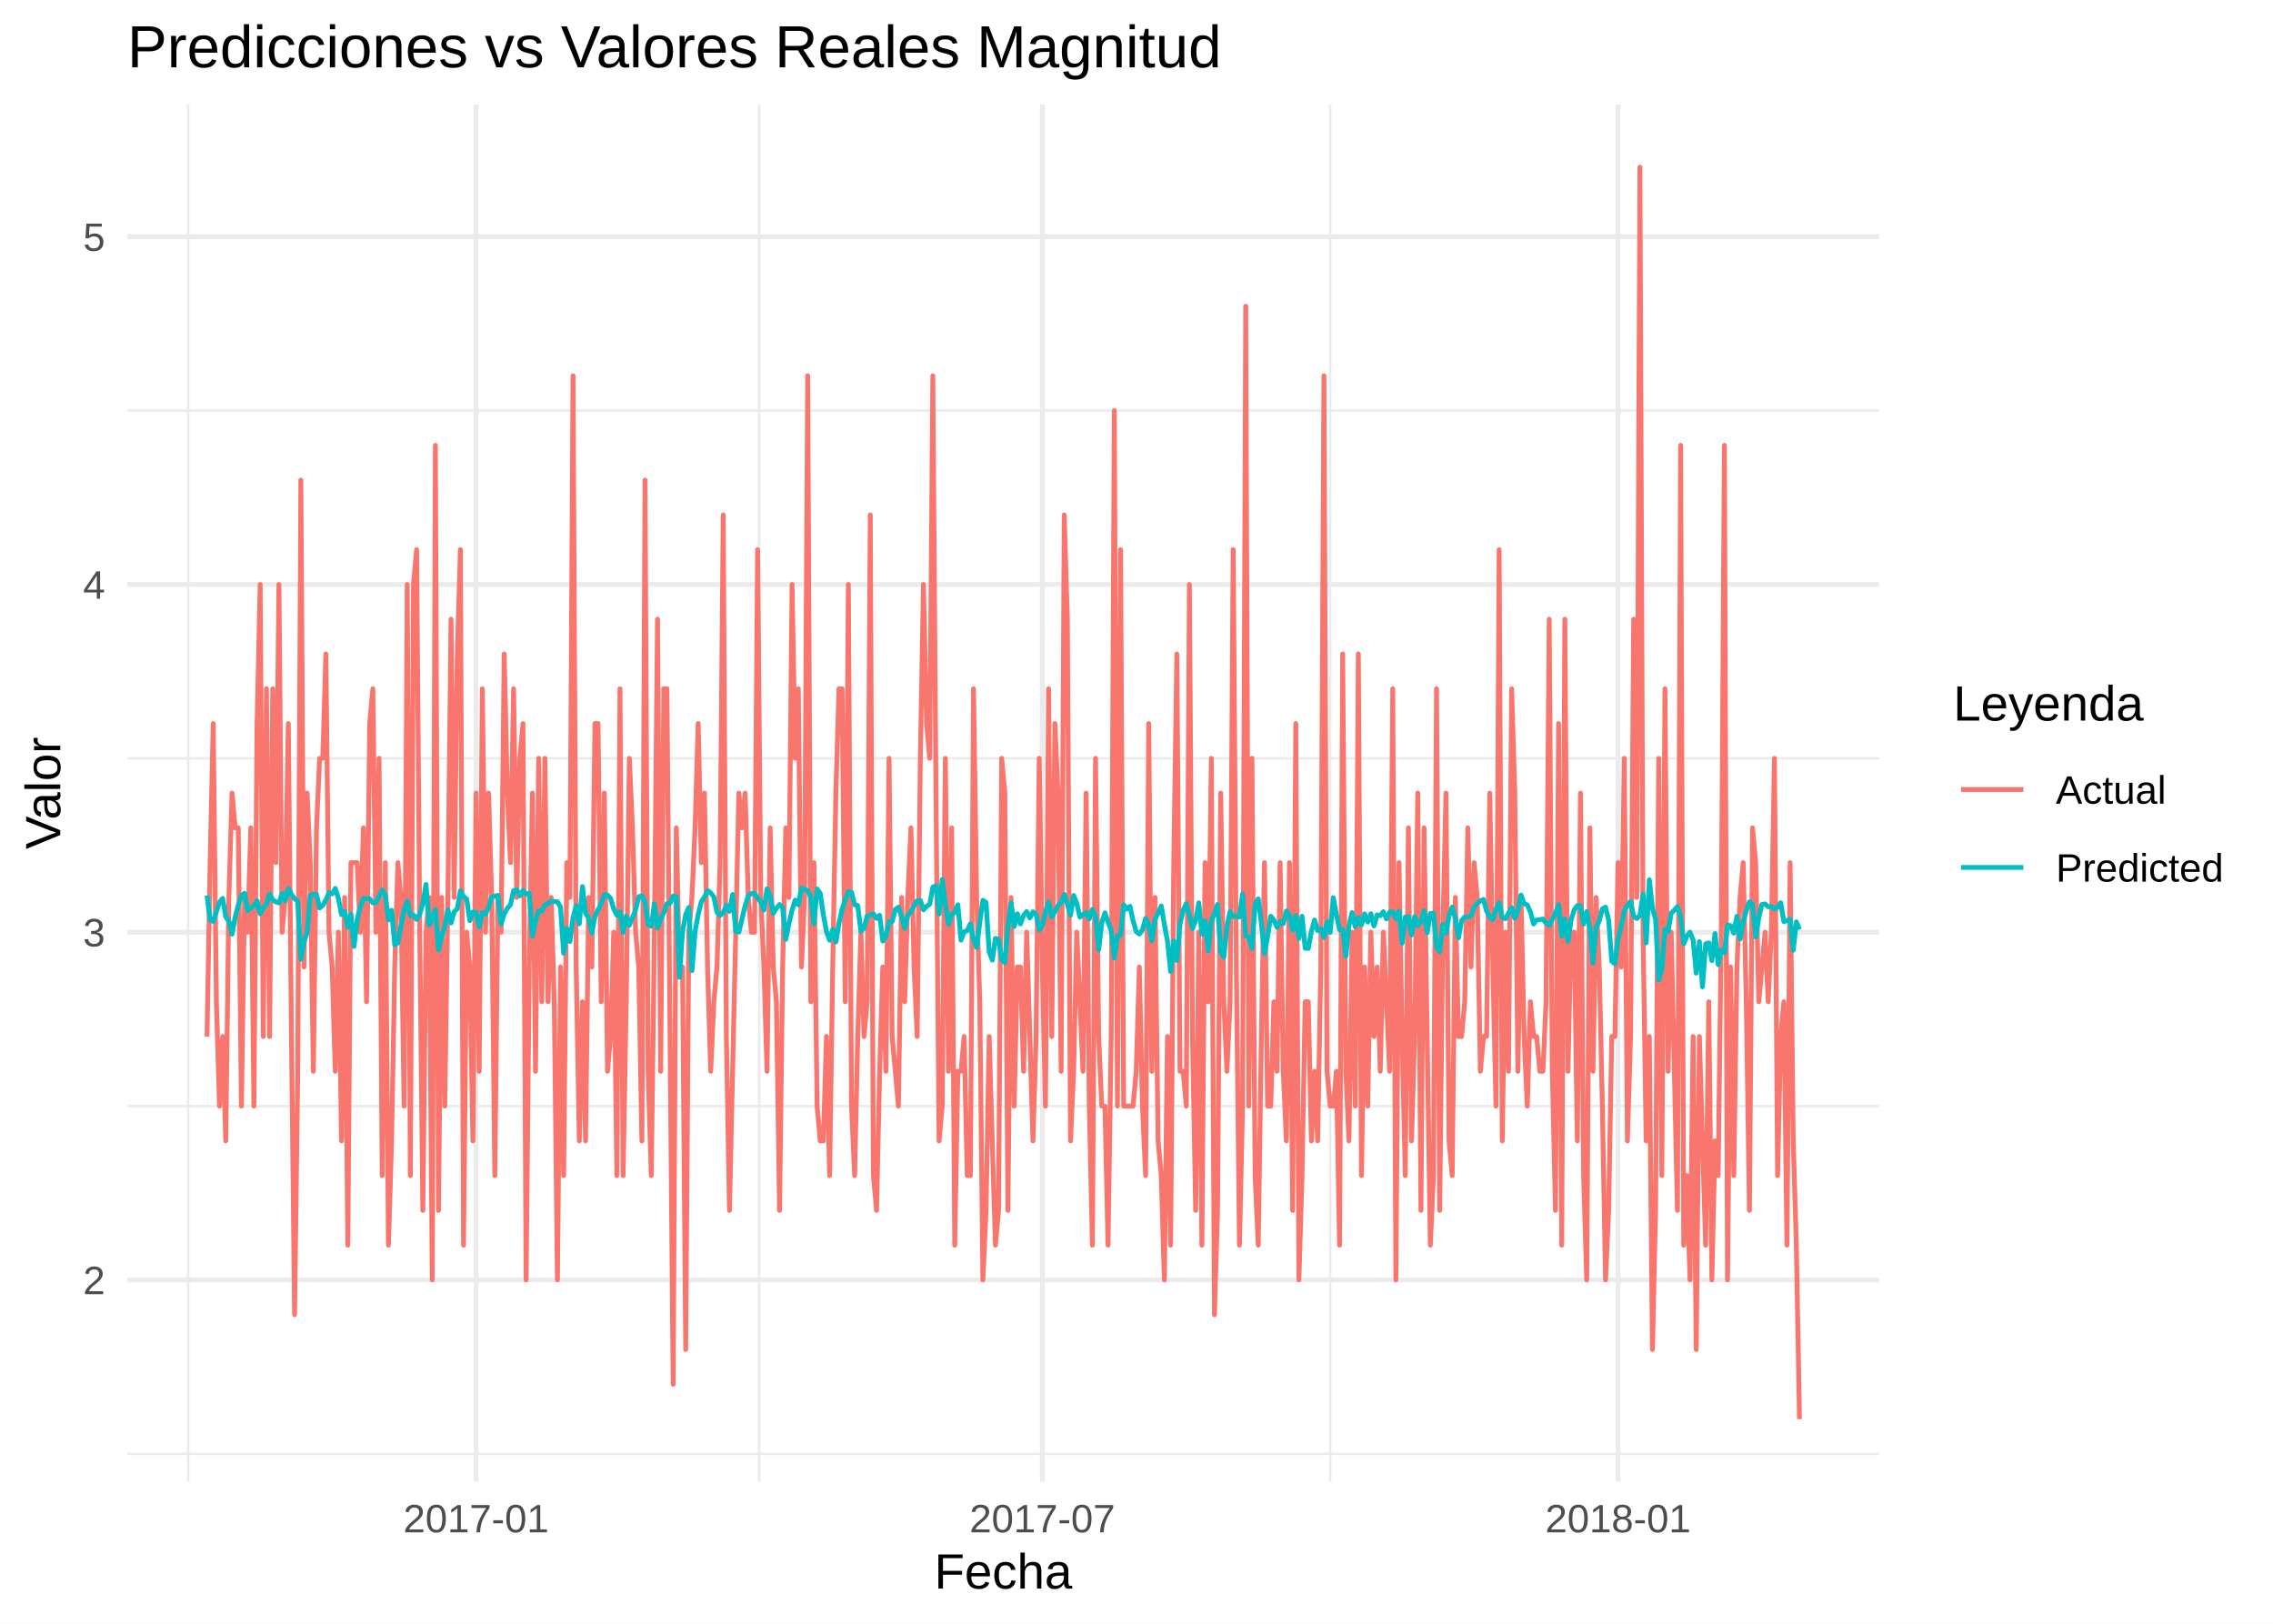
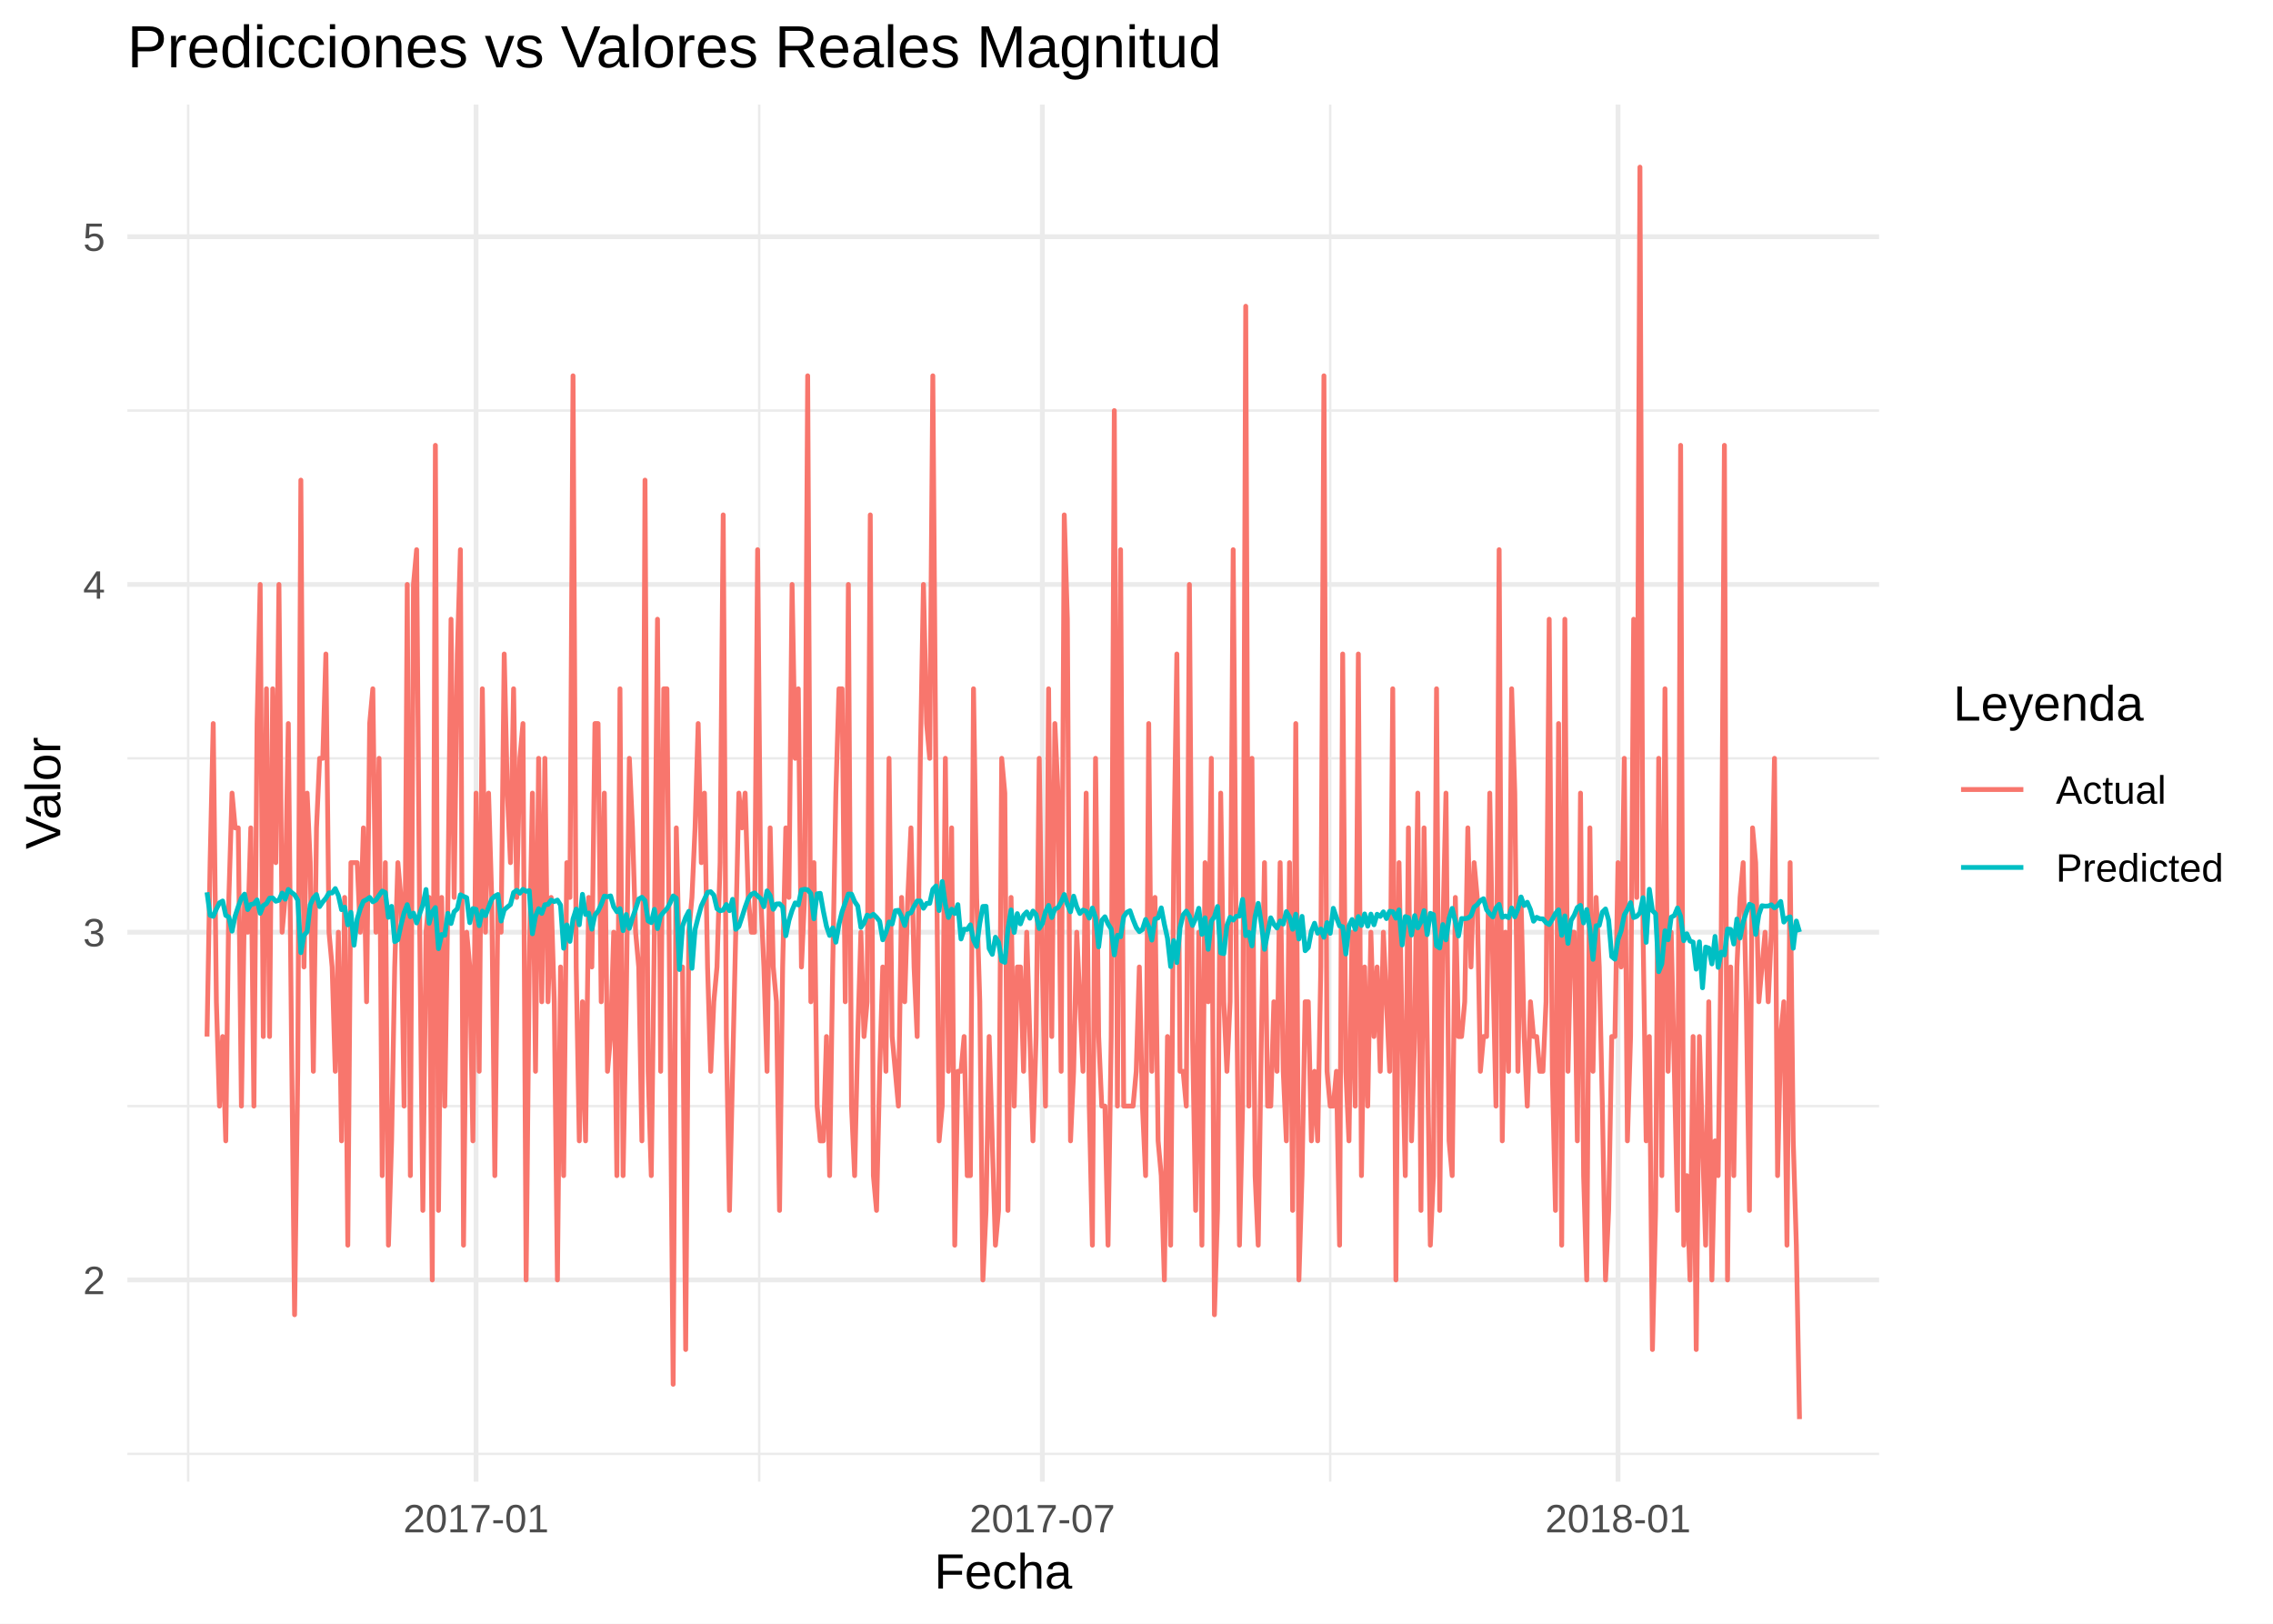
<svg xmlns="http://www.w3.org/2000/svg" class="svglite" width="504.00pt" height="360.00pt" viewBox="0 0 504.00 360.00">
  <defs>
    <style type="text/css">
    .svglite line, .svglite polyline, .svglite polygon, .svglite path, .svglite rect, .svglite circle {
      fill: none;
      stroke: #000000;
      stroke-linecap: round;
      stroke-linejoin: round;
      stroke-miterlimit: 10.00;
    }
    .svglite text {
      white-space: pre;
    }
  </style>
  </defs>
  <rect width="100%" height="100%" style="stroke: none; fill: #FFFFFF;" />
  <defs>
    <clipPath id="cpMC4wMHw1MDQuMDB8MC4wMHwzNjAuMDA=">
      <rect x="0.00" y="0.00" width="504.00" height="360.00" />
    </clipPath>
  </defs>
  <g clip-path="url(#cpMC4wMHw1MDQuMDB8MC4wMHwzNjAuMDA=)">
</g>
  <defs>
    <clipPath id="cpMjguMjR8NDE2LjY2fDIzLjE4fDMyOC41MA==">
      <rect x="28.24" y="23.18" width="388.42" height="305.33" />
    </clipPath>
  </defs>
  <g clip-path="url(#cpMjguMjR8NDE2LjY2fDIzLjE4fDMyOC41MA==)">
    <polyline points="28.24,322.34 416.66,322.34 " style="stroke-width: 0.53; stroke: #EBEBEB; stroke-linecap: butt;" />
    <polyline points="28.24,245.23 416.66,245.23 " style="stroke-width: 0.53; stroke: #EBEBEB; stroke-linecap: butt;" />
    <polyline points="28.24,168.13 416.66,168.13 " style="stroke-width: 0.53; stroke: #EBEBEB; stroke-linecap: butt;" />
    <polyline points="28.24,91.03 416.66,91.03 " style="stroke-width: 0.53; stroke: #EBEBEB; stroke-linecap: butt;" />
    <polyline points="41.73,328.50 41.73,23.18 " style="stroke-width: 0.53; stroke: #EBEBEB; stroke-linecap: butt;" />
    <polyline points="168.34,328.50 168.34,23.18 " style="stroke-width: 0.53; stroke: #EBEBEB; stroke-linecap: butt;" />
    <polyline points="294.95,328.50 294.95,23.18 " style="stroke-width: 0.53; stroke: #EBEBEB; stroke-linecap: butt;" />
    <polyline points="28.24,283.78 416.66,283.78 " style="stroke-width: 1.07; stroke: #EBEBEB; stroke-linecap: butt;" />
    <polyline points="28.24,206.68 416.66,206.68 " style="stroke-width: 1.07; stroke: #EBEBEB; stroke-linecap: butt;" />
    <polyline points="28.24,129.58 416.66,129.58 " style="stroke-width: 1.07; stroke: #EBEBEB; stroke-linecap: butt;" />
    <polyline points="28.24,52.48 416.66,52.48 " style="stroke-width: 1.07; stroke: #EBEBEB; stroke-linecap: butt;" />
    <polyline points="105.56,328.50 105.56,23.18 " style="stroke-width: 1.07; stroke: #EBEBEB; stroke-linecap: butt;" />
    <polyline points="231.12,328.50 231.12,23.18 " style="stroke-width: 1.07; stroke: #EBEBEB; stroke-linecap: butt;" />
    <polyline points="358.77,328.50 358.77,23.18 " style="stroke-width: 1.07; stroke: #EBEBEB; stroke-linecap: butt;" />
    <polyline points="45.90,229.81 46.59,191.26 47.28,160.42 47.98,222.10 48.67,245.23 49.37,229.81 50.06,252.94 50.75,198.97 51.45,175.84 52.14,183.55 52.83,183.55 53.53,245.23 54.22,198.97 54.92,206.68 55.61,183.55 56.30,245.23 57.00,160.42 57.69,129.58 58.38,229.81 59.08,152.71 59.77,229.81 60.47,152.71 61.16,191.26 61.85,129.58 62.55,206.68 63.24,198.97 63.93,160.42 64.63,229.81 65.32,291.49 66.02,237.52 66.71,106.45 67.40,214.39 68.10,175.84 68.79,191.26 69.48,237.52 70.18,183.55 70.87,168.13 71.57,168.13 72.26,145.00 72.95,206.68 73.65,214.39 74.34,237.52 75.03,206.68 75.73,252.94 76.42,198.97 77.12,276.07 77.81,191.26 78.50,191.26 79.20,191.26 79.89,206.68 80.58,183.55 81.28,222.10 81.97,160.42 82.67,152.71 83.36,206.68 84.05,168.13 84.75,260.65 85.44,191.26 86.13,276.07 86.83,252.94 87.52,214.39 88.22,191.26 88.91,198.97 89.60,245.23 90.30,129.58 90.99,260.65 91.68,129.58 92.38,121.87 93.07,206.68 93.76,268.36 94.46,206.68 95.15,198.97 95.85,283.78 96.54,98.74 97.23,268.36 97.93,198.97 98.62,245.23 99.31,198.97 100.01,137.29 100.70,198.97 101.40,145.00 102.09,121.87 102.78,276.07 103.48,206.68 104.17,214.39 104.86,252.94 105.56,175.84 106.25,237.52 106.95,152.71 107.64,206.68 108.33,175.84 109.03,198.97 109.72,260.65 110.41,198.97 111.11,206.68 111.80,145.00 112.50,175.84 113.19,191.26 113.88,152.71 114.58,198.97 115.27,168.13 115.96,160.42 116.66,283.78 117.35,214.39 118.05,175.84 118.74,237.52 119.43,168.13 120.13,222.10 120.82,168.13 121.51,222.10 122.21,198.97 122.90,222.10 123.60,283.78 124.29,214.39 124.98,260.65 125.68,191.26 126.37,198.97 127.06,83.32 127.76,214.39 128.45,252.94 129.15,222.10 129.84,252.94 130.53,198.97 131.23,214.39 131.92,160.42 132.61,160.42 133.31,222.10 134.00,175.84 134.70,237.52 135.39,229.81 136.08,206.68 136.78,260.65 137.47,152.71 138.16,260.65 138.86,222.10 139.55,168.13 140.24,183.55 140.94,206.68 141.63,214.39 142.33,252.94 143.02,106.45 143.71,237.52 144.41,260.65 145.10,206.68 145.79,137.29 146.49,237.52 147.18,152.71 147.88,152.71 148.57,229.81 149.26,306.91 149.96,183.55 150.65,214.39 151.34,214.39 152.04,299.20 152.73,206.68 153.43,198.97 154.12,183.55 154.81,160.42 155.51,191.26 156.20,175.84 156.89,214.39 157.59,237.52 158.28,222.10 158.98,214.39 159.67,191.26 160.36,114.16 161.06,229.81 161.75,268.36 162.44,237.52 163.14,206.68 163.83,175.84 164.53,183.55 165.22,175.84 165.91,198.97 166.61,206.68 167.30,206.68 167.99,121.87 168.69,198.97 169.38,214.39 170.08,237.52 170.77,183.55 171.46,214.39 172.16,222.10 172.85,268.36 173.54,214.39 174.24,183.55 174.93,198.97 175.63,129.58 176.32,168.13 177.01,152.71 177.71,214.39 178.40,198.97 179.09,83.32 179.79,222.10 180.48,191.26 181.18,245.23 181.87,252.94 182.56,252.94 183.26,229.81 183.95,260.65 184.64,214.39 185.34,175.84 186.03,152.71 186.72,152.71 187.42,222.10 188.11,129.58 188.81,245.23 189.50,260.65 190.19,229.81 190.89,206.68 191.58,229.81 192.27,222.10 192.97,114.16 193.66,260.65 194.36,268.36 195.05,237.52 195.74,214.39 196.44,237.52 197.13,168.13 197.82,229.81 198.52,237.52 199.21,245.23 199.91,198.97 200.60,222.10 201.29,198.97 201.99,183.55 202.68,214.39 203.37,229.81 204.07,168.13 204.76,129.58 205.46,160.42 206.15,168.13 206.84,83.32 207.54,175.84 208.23,252.94 208.92,245.23 209.62,168.13 210.31,237.52 211.01,183.55 211.70,276.07 212.39,237.52 213.09,237.52 213.78,229.81 214.47,260.65 215.17,260.65 215.86,152.71 216.56,198.97 217.25,222.10 217.94,283.78 218.64,268.36 219.33,229.81 220.02,252.94 220.72,276.07 221.41,268.36 222.11,168.13 222.80,175.84 223.49,268.36 224.19,198.97 224.88,245.23 225.57,214.39 226.27,214.39 226.96,237.52 227.66,206.68 228.35,229.81 229.04,252.94 229.74,229.81 230.43,168.13 231.12,214.39 231.82,245.23 232.51,152.71 233.21,229.81 233.90,160.42 234.59,175.84 235.29,237.52 235.98,114.16 236.67,137.29 237.37,252.94 238.06,237.52 238.75,206.68 239.45,222.10 240.14,237.52 240.84,175.84 241.53,245.23 242.22,276.07 242.92,168.13 243.61,229.81 244.30,245.23 245.00,245.23 245.69,276.07 246.39,229.81 247.08,91.03 247.77,245.23 248.47,121.87 249.16,245.23 249.85,245.23 250.55,245.23 251.24,245.23 251.94,237.52 252.63,214.39 253.32,245.23 254.02,260.65 254.71,160.42 255.40,237.52 256.10,198.97 256.79,252.94 257.49,260.65 258.18,283.78 258.87,229.81 259.57,276.07 260.26,191.26 260.95,145.00 261.65,237.52 262.34,237.52 263.04,245.23 263.73,129.58 264.42,229.81 265.12,268.36 265.81,206.68 266.50,276.07 267.20,191.26 267.89,222.10 268.59,168.13 269.28,291.49 269.97,268.36 270.67,175.84 271.36,222.10 272.05,237.52 272.75,222.10 273.44,121.87 274.14,214.39 274.83,276.07 275.52,245.23 276.22,67.90 276.91,245.23 277.60,168.13 278.30,260.65 278.99,276.07 279.69,229.81 280.38,191.26 281.07,245.23 281.77,245.23 282.46,222.10 283.15,237.52 283.85,191.26 284.54,237.52 285.23,252.94 285.93,191.26 286.62,268.36 287.32,160.42 288.01,283.78 288.70,260.65 289.40,222.10 290.09,222.10 290.78,252.94 291.48,237.52 292.17,252.94 292.87,214.39 293.56,83.32 294.25,237.52 294.95,245.23 295.64,245.23 296.33,237.52 297.03,276.07 297.72,145.00 298.42,237.52 299.11,252.94 299.80,206.68 300.50,245.23 301.19,145.00 301.88,260.65 302.58,214.39 303.27,245.23 303.97,206.68 304.66,229.81 305.35,214.39 306.05,237.52 306.74,206.68 307.43,222.10 308.13,237.52 308.82,152.71 309.52,283.78 310.21,191.26 310.90,229.81 311.60,260.65 312.29,183.55 312.98,252.94 313.68,229.81 314.37,175.84 315.07,268.36 315.76,183.55 316.45,229.81 317.15,276.07 317.84,260.65 318.53,152.71 319.23,268.36 319.92,206.68 320.62,175.84 321.31,252.94 322.00,260.65 322.70,198.97 323.39,229.81 324.08,229.81 324.78,222.10 325.47,183.55 326.17,214.39 326.86,191.26 327.55,198.97 328.25,237.52 328.94,229.81 329.63,229.81 330.33,175.84 331.02,214.39 331.71,245.23 332.41,121.87 333.10,252.94 333.80,206.68 334.49,237.52 335.18,152.71 335.88,175.84 336.57,237.52 337.26,198.97 337.96,229.81 338.65,245.23 339.35,222.10 340.04,229.81 340.73,229.81 341.43,237.52 342.12,237.52 342.81,222.10 343.51,137.29 344.20,237.52 344.90,268.36 345.59,160.42 346.28,276.07 346.98,137.29 347.67,237.52 348.36,206.68 349.06,206.68 349.75,252.94 350.45,175.84 351.14,260.65 351.83,283.78 352.53,183.55 353.22,237.52 353.91,198.97 354.61,214.39 355.30,245.23 356.00,283.78 356.69,268.36 357.38,229.81 358.08,229.81 358.77,191.26 359.46,214.39 360.16,168.13 360.85,252.94 361.55,229.81 362.24,137.29 362.93,198.97 363.63,37.06 364.32,206.68 365.01,252.94 365.71,229.81 366.40,299.20 367.10,268.36 367.79,168.13 368.48,260.65 369.18,152.71 369.87,237.52 370.56,206.68 371.26,237.52 371.95,268.36 372.65,98.74 373.34,276.07 374.03,260.65 374.73,283.78 375.42,229.81 376.11,299.20 376.81,229.81 377.50,252.94 378.20,276.07 378.89,222.10 379.58,283.78 380.28,252.94 380.97,260.65 381.66,206.68 382.36,98.74 383.05,283.78 383.74,214.39 384.44,260.65 385.13,214.39 385.83,198.97 386.52,191.26 387.21,222.10 387.91,268.36 388.60,183.55 389.29,191.26 389.99,222.10 390.68,214.39 391.38,206.68 392.07,222.10 392.76,206.68 393.46,168.13 394.15,260.65 394.84,229.81 395.54,222.10 396.23,276.07 396.93,191.26 397.62,252.94 398.31,276.07 399.01,314.63 " style="stroke-width: 1.07; stroke: #F8766D; stroke-linecap: butt;" />
-     <polyline points="45.90,198.54 46.59,203.94 47.28,204.29 47.98,202.13 48.67,200.09 49.37,199.19 50.06,203.30 50.75,204.22 51.45,207.11 52.14,203.33 52.83,200.67 53.53,198.54 54.22,198.06 54.92,201.90 55.61,201.34 56.30,200.84 57.00,199.72 57.69,202.59 58.38,201.30 59.08,200.47 59.77,198.26 60.47,199.46 61.16,199.96 61.85,200.18 62.55,198.09 63.24,199.72 63.93,196.97 64.63,198.29 65.32,199.27 66.02,199.81 66.71,212.66 67.40,208.70 68.10,206.76 68.79,198.52 69.48,198.26 70.18,198.32 70.87,201.29 71.57,200.73 72.26,199.50 72.95,197.95 73.65,198.18 74.34,196.97 75.03,199.18 75.73,202.79 76.42,202.07 77.12,205.60 77.81,202.67 78.50,209.82 79.20,203.89 79.89,201.00 80.58,199.19 81.28,199.25 81.97,199.26 82.67,200.17 83.36,200.11 84.05,198.73 84.75,197.32 85.44,198.42 86.13,203.95 86.83,201.83 87.52,209.47 88.22,209.05 88.91,205.26 89.60,201.76 90.30,199.81 90.99,202.98 91.68,202.89 92.38,203.84 93.07,202.62 93.76,200.34 94.46,196.09 95.15,205.11 95.85,203.42 96.54,201.64 97.23,210.61 97.93,207.57 98.62,205.44 99.31,201.70 100.01,204.61 100.70,202.15 101.40,201.49 102.09,197.50 102.78,198.76 103.48,199.32 104.17,204.12 104.86,202.20 105.56,202.27 106.25,205.51 106.95,202.33 107.64,202.64 108.33,201.20 109.03,198.86 109.72,198.69 110.41,198.51 111.11,204.81 111.80,202.65 112.50,201.35 113.19,200.60 113.88,197.46 114.58,197.27 115.27,198.62 115.96,197.43 116.66,198.22 117.35,198.06 118.05,207.55 118.74,204.16 119.43,201.93 120.13,202.00 120.82,200.66 121.51,200.29 122.21,199.78 122.90,199.88 123.60,199.94 124.29,201.13 124.98,211.33 125.68,205.87 126.37,208.74 127.06,203.42 127.76,200.84 128.45,204.81 129.15,196.56 129.84,202.50 130.53,203.50 131.23,206.82 131.92,203.16 132.61,201.71 133.31,200.35 134.00,198.38 134.70,198.43 135.39,199.18 136.08,201.51 136.78,202.90 137.47,202.15 138.16,206.73 138.86,203.10 139.55,205.14 140.24,203.42 140.94,201.69 141.63,198.82 142.33,198.59 143.02,200.02 143.71,204.98 144.41,205.36 145.10,200.35 145.79,205.76 146.49,203.75 147.18,202.34 147.88,200.35 148.57,200.21 149.26,198.67 149.96,198.75 150.65,216.67 151.34,206.46 152.04,202.75 152.73,201.21 153.43,215.21 154.12,206.51 154.81,202.72 155.51,199.91 156.20,198.89 156.89,197.47 157.59,197.95 158.28,198.85 158.98,202.28 159.67,202.94 160.36,202.33 161.06,200.72 161.75,202.06 162.44,198.32 163.14,206.46 163.83,206.64 164.53,203.72 165.22,200.81 165.91,198.65 166.61,198.10 167.30,198.07 167.99,199.14 168.69,199.97 169.38,201.78 170.08,197.05 170.77,198.62 171.46,202.52 172.16,201.35 172.85,200.55 173.54,201.28 174.24,208.27 174.93,204.76 175.63,201.79 176.32,199.57 177.01,200.58 177.71,196.88 178.40,197.19 179.09,197.44 179.79,198.96 180.48,204.79 181.18,197.10 181.87,198.07 182.56,202.78 183.26,206.56 183.95,208.46 184.64,206.06 185.34,208.83 186.03,204.70 186.72,201.59 187.42,199.45 188.11,197.68 188.81,197.84 189.50,200.60 190.19,200.77 190.89,206.45 191.58,205.79 192.27,203.13 192.97,202.86 193.66,202.62 194.36,203.60 195.05,202.94 195.74,208.63 196.44,207.61 197.13,204.35 197.82,204.32 198.52,201.65 199.21,201.14 199.91,203.21 200.60,205.79 201.29,202.94 201.99,202.11 202.68,200.80 203.37,199.72 204.07,199.63 204.76,201.73 205.46,200.94 206.15,200.47 206.84,196.69 207.54,196.38 208.23,202.62 208.92,194.97 209.62,200.65 210.31,204.96 211.01,202.72 211.70,202.32 212.39,200.60 213.09,208.44 213.78,206.60 214.47,206.33 215.17,204.82 215.86,208.29 216.56,210.08 217.25,204.54 217.94,199.60 218.64,200.07 219.33,211.02 220.02,212.86 220.72,208.04 221.41,208.26 222.11,212.79 222.80,213.42 223.49,205.34 224.19,200.16 224.88,205.43 225.57,202.61 226.27,204.85 226.96,202.96 227.66,202.12 228.35,203.52 229.04,202.16 229.74,202.79 230.43,206.16 231.12,205.18 231.82,202.19 232.51,199.98 233.21,203.29 233.90,202.07 234.59,200.76 235.29,200.07 235.98,198.27 236.67,200.45 237.37,202.91 238.06,198.52 238.75,200.25 239.45,203.33 240.14,202.80 240.84,202.31 241.53,203.72 242.22,201.61 242.92,203.16 243.61,210.58 244.30,204.55 245.00,202.39 245.69,204.42 246.39,206.30 247.08,212.40 247.77,207.52 248.47,207.35 249.16,200.61 249.85,201.55 250.55,200.95 251.24,204.09 251.94,206.53 252.63,207.09 253.32,206.18 254.02,203.62 254.71,205.11 255.40,208.58 256.10,203.82 256.79,202.44 257.49,200.86 258.18,204.98 258.87,208.64 259.57,215.40 260.26,208.65 260.95,212.92 261.65,204.91 262.34,201.80 263.04,200.33 263.73,202.93 264.42,205.87 265.12,204.04 265.81,200.17 266.50,207.10 267.20,204.15 267.89,210.79 268.59,204.19 269.28,202.54 269.97,200.52 270.67,211.09 271.36,212.25 272.05,205.41 272.75,202.09 273.44,203.20 274.14,203.18 274.83,203.29 275.52,198.22 276.22,207.50 276.91,207.81 277.60,210.23 278.30,200.44 278.99,199.27 279.69,204.70 280.38,211.45 281.07,207.60 281.77,203.15 282.46,203.97 283.15,205.60 283.85,204.35 284.54,204.77 285.23,201.98 285.93,202.92 286.62,206.23 287.32,203.02 288.01,208.04 288.70,203.15 289.40,210.23 290.09,210.27 290.78,206.50 291.48,203.97 292.17,206.31 292.87,205.89 293.56,207.84 294.25,204.38 294.95,206.72 295.64,199.03 296.33,202.81 297.03,206.12 297.72,206.06 298.42,212.02 299.11,205.26 299.80,202.33 300.50,205.45 301.19,203.41 301.88,205.06 302.58,202.61 303.27,204.43 303.97,202.59 304.66,205.29 305.35,202.84 306.05,203.03 306.74,202.13 307.43,203.74 308.13,202.22 308.82,202.13 309.52,203.69 310.21,202.03 310.90,209.13 311.60,203.31 312.29,203.19 312.98,207.29 313.68,203.19 314.37,205.26 315.07,204.30 315.76,201.93 316.45,206.77 317.15,202.55 317.84,202.45 318.53,209.97 319.23,210.99 319.92,204.99 320.62,206.91 321.31,202.96 322.00,201.11 322.70,203.68 323.39,207.95 324.08,204.12 324.78,203.29 325.47,203.29 326.17,203.06 326.86,201.12 327.55,200.25 328.25,199.73 328.94,199.42 329.63,202.02 330.33,203.31 331.02,203.91 331.71,201.54 332.41,200.14 333.10,203.45 333.80,203.68 334.49,202.48 335.18,201.21 335.88,203.63 336.57,201.86 337.26,198.45 337.96,200.36 338.65,200.62 339.35,202.20 340.04,204.85 340.73,203.96 341.43,203.88 342.12,203.77 342.81,204.66 343.51,205.15 344.20,203.86 344.90,202.46 345.59,200.58 346.28,207.57 346.98,203.75 347.67,208.70 348.36,203.92 349.06,201.71 349.75,200.78 350.45,200.84 351.14,204.87 351.83,202.11 352.53,205.80 353.22,213.51 353.91,205.64 354.61,204.16 355.30,201.52 356.00,201.11 356.69,204.01 357.38,213.11 358.08,213.69 358.77,208.18 359.46,205.37 360.16,201.91 360.85,200.78 361.55,199.89 362.24,203.16 362.93,203.65 363.63,202.92 364.32,198.24 365.01,209.04 365.71,195.06 366.40,201.36 367.10,203.82 367.79,217.27 368.48,214.86 369.18,206.02 369.87,206.54 370.56,202.48 371.26,201.80 371.95,200.98 372.65,203.32 373.34,209.24 374.03,207.51 374.73,206.68 375.42,208.39 376.11,215.76 376.81,208.77 377.50,218.80 378.20,209.27 378.89,209.03 379.58,212.98 380.28,206.98 380.97,213.87 381.66,210.66 382.36,211.22 383.05,205.08 383.74,205.25 384.44,206.88 385.13,203.14 385.83,208.18 386.52,204.42 387.21,201.91 387.91,199.95 388.60,200.47 389.29,207.74 389.99,203.45 390.68,200.53 391.38,200.41 392.07,201.05 392.76,200.98 393.46,201.54 394.15,201.12 394.84,200.15 395.54,204.32 396.23,204.13 396.93,203.78 397.62,210.68 398.31,204.38 399.01,206.08 " style="stroke-width: 1.07; stroke: #00BFC4; stroke-linecap: butt;" />
+     <polyline points="45.90,197.83 46.59,202.93 47.28,203.15 47.98,201.54 48.67,200.16 49.37,199.76 50.06,202.95 50.75,203.32 51.45,206.44 52.14,203.10 52.83,200.99 53.53,199.11 54.22,198.24 54.92,201.66 55.61,200.54 56.30,200.39 57.00,199.52 57.69,202.49 58.38,200.77 59.08,200.34 59.77,199.14 60.47,199.09 61.16,199.81 61.85,199.60 62.55,198.00 63.24,199.36 63.93,197.20 64.63,197.85 65.32,198.38 66.02,199.56 66.71,211.21 67.40,207.36 68.10,206.57 68.79,200.60 69.48,199.10 70.18,198.33 70.87,201.00 71.57,199.96 72.26,199.13 72.95,197.97 73.65,197.98 74.34,197.01 75.03,198.53 75.73,201.68 76.42,201.12 77.12,205.04 77.81,202.28 78.50,209.56 79.20,203.75 79.89,201.48 80.58,199.81 81.28,199.46 81.97,198.97 82.67,199.93 83.36,199.54 84.05,198.52 84.75,197.56 85.44,197.89 86.13,203.37 86.83,200.95 87.52,208.77 88.22,208.34 88.91,205.11 89.60,202.36 90.30,200.57 90.99,203.25 91.68,202.45 92.38,204.62 93.07,202.55 93.76,200.60 94.46,197.21 95.15,204.70 95.85,202.19 96.54,201.22 97.23,210.33 97.93,207.19 98.62,207.36 99.31,202.50 100.01,204.75 100.70,202.14 101.40,201.50 102.09,198.38 102.78,198.74 103.48,199.03 104.17,204.57 104.86,201.45 105.56,201.62 106.25,205.22 106.95,202.00 107.64,203.00 108.33,201.19 109.03,199.34 109.72,198.69 110.41,198.32 111.11,204.20 111.80,201.73 112.50,201.10 113.19,200.54 113.88,197.89 114.58,197.39 115.27,198.03 115.96,197.18 116.66,197.61 117.35,197.47 118.05,207.02 118.74,203.11 119.43,201.47 120.13,202.51 120.82,200.59 121.51,200.51 122.21,199.57 122.90,199.89 123.60,199.56 124.29,200.66 124.98,210.23 125.68,205.06 126.37,208.71 127.06,203.74 127.76,201.56 128.45,205.03 129.15,198.28 129.84,202.75 130.53,202.43 131.23,206.01 131.92,202.86 132.61,202.01 133.31,200.52 134.00,198.68 134.70,198.82 135.39,198.63 136.08,201.04 136.78,202.14 137.47,201.46 138.16,206.33 138.86,202.76 139.55,205.83 140.24,203.51 140.94,201.54 141.63,199.33 142.33,198.93 143.02,199.68 143.71,204.16 144.41,204.56 145.10,201.62 145.79,205.88 146.49,203.05 147.18,202.20 147.88,201.47 148.57,200.23 149.26,198.64 149.96,199.15 150.65,214.95 151.34,205.30 152.04,203.39 152.73,202.05 153.43,214.68 154.12,206.10 154.81,203.33 155.51,200.83 156.20,199.37 156.89,197.84 157.59,197.70 158.28,198.46 158.98,201.45 159.67,201.93 160.36,201.76 161.06,200.54 161.75,201.90 162.44,199.39 163.14,206.03 163.83,205.39 164.53,203.31 165.22,201.14 165.91,199.22 166.61,198.27 167.30,197.98 167.99,198.65 168.69,199.27 169.38,201.03 170.08,197.52 170.77,198.54 171.46,201.60 172.16,200.43 172.85,200.38 173.54,201.08 174.24,207.46 174.93,204.09 175.63,201.85 176.32,200.18 177.01,200.63 177.71,197.32 178.40,197.16 179.09,197.28 179.79,198.12 180.48,203.70 181.18,198.17 181.87,198.06 182.56,201.99 183.26,205.38 183.95,207.40 184.64,205.73 185.34,208.89 186.03,204.93 186.72,202.11 187.42,200.13 188.11,198.22 188.81,198.24 189.50,199.87 190.19,200.88 190.89,205.61 191.58,204.66 192.27,202.89 192.97,203.19 193.66,202.70 194.36,203.38 195.05,204.25 195.74,208.36 196.44,206.75 197.13,204.41 197.82,204.87 198.52,201.92 199.21,201.83 199.91,203.20 200.60,205.18 201.29,202.60 201.99,202.37 202.68,200.94 203.37,199.75 204.07,199.75 204.76,201.37 205.46,200.30 206.15,200.28 206.84,197.16 207.54,196.43 208.23,201.87 208.92,195.45 209.62,200.54 210.31,203.41 211.01,201.58 211.70,202.55 212.39,200.57 213.09,208.18 213.78,206.01 214.47,206.06 215.17,205.04 215.86,208.40 216.56,209.85 217.25,204.69 217.94,200.97 218.64,200.94 219.33,210.31 220.02,211.59 220.72,207.79 221.41,208.89 222.11,213.03 222.80,213.37 223.49,205.98 224.19,201.74 224.88,206.73 225.57,202.56 226.27,204.83 226.96,202.93 227.66,202.19 228.35,203.58 229.04,201.99 229.74,202.76 230.43,205.86 231.12,204.76 231.82,202.16 232.51,200.74 233.21,203.43 233.90,201.57 234.59,201.22 235.29,200.01 235.98,198.32 236.67,200.52 237.37,202.15 238.06,198.69 238.75,201.05 239.45,202.53 240.14,201.77 240.84,202.06 241.53,203.55 242.22,201.33 242.92,203.44 243.61,209.93 244.30,204.05 245.00,203.26 245.69,204.84 246.39,205.96 247.08,211.71 247.77,207.36 248.47,207.68 249.16,203.24 249.85,202.27 250.55,201.92 251.24,203.89 251.94,205.62 252.63,206.55 253.32,206.08 254.02,203.86 254.71,205.48 255.40,208.43 256.10,203.74 256.79,203.50 257.49,201.29 258.18,204.94 258.87,208.01 259.57,214.29 260.26,208.53 260.95,213.41 261.65,205.71 262.34,202.84 263.04,202.00 263.73,203.11 264.42,205.18 265.12,203.62 265.81,201.37 266.50,207.16 267.20,203.49 267.89,210.47 268.59,204.23 269.28,203.24 269.97,200.98 270.67,211.26 271.36,211.44 272.05,205.22 272.75,203.37 273.44,203.98 274.14,203.15 274.83,203.11 275.52,199.41 276.22,207.44 276.91,206.70 277.60,209.71 278.30,203.19 278.99,200.28 279.69,204.85 280.38,210.47 281.07,206.86 281.77,203.49 282.46,204.89 283.15,205.74 283.85,204.19 284.54,204.88 285.23,202.12 285.93,203.32 286.62,206.03 287.32,202.69 288.01,208.18 288.70,203.17 289.40,210.78 290.09,210.09 290.78,206.45 291.48,204.69 292.17,206.90 292.87,205.97 293.56,207.80 294.25,204.56 294.95,206.92 295.64,201.38 296.33,203.41 297.03,205.28 297.72,205.47 298.42,211.51 299.11,205.28 299.80,203.87 300.50,206.04 301.19,203.21 301.88,205.18 302.58,202.63 303.27,205.34 303.97,202.67 304.66,205.03 305.35,202.70 306.05,203.18 306.74,202.17 307.43,203.66 308.13,202.04 308.82,202.14 309.52,203.57 310.21,201.73 310.90,209.51 311.60,203.22 312.29,203.45 312.98,207.31 313.68,203.00 314.37,205.72 315.07,204.40 315.76,201.90 316.45,207.21 317.15,202.50 317.84,202.78 318.53,209.69 319.23,210.18 319.92,204.98 320.62,208.37 321.31,203.59 322.00,201.40 322.70,204.32 323.39,207.51 324.08,203.65 324.78,203.68 325.47,203.56 326.17,203.02 326.86,201.11 327.55,200.58 328.25,199.68 328.94,199.26 329.63,201.72 330.33,202.59 331.02,203.29 331.71,201.28 332.41,200.52 333.10,203.38 333.80,203.09 334.49,203.45 335.18,201.31 335.88,203.27 336.57,201.53 337.26,198.87 337.96,200.76 338.65,200.04 339.35,201.66 340.04,204.24 340.73,203.38 341.43,203.70 342.12,203.73 342.81,204.56 343.51,204.98 344.20,203.81 344.90,202.52 345.59,201.72 346.28,207.37 346.98,203.07 347.67,209.15 348.36,204.07 349.06,202.90 349.75,201.21 350.45,200.73 351.14,204.62 351.83,201.66 352.53,205.93 353.22,212.69 353.91,205.26 354.61,205.15 355.30,202.23 356.00,201.53 356.69,204.03 357.38,212.09 358.08,212.66 358.77,208.30 359.46,206.36 360.16,202.84 360.85,201.64 361.55,200.13 362.24,203.43 362.93,203.16 363.63,202.37 364.32,199.03 365.01,208.92 365.71,197.16 366.40,201.90 367.10,202.59 367.79,215.43 368.48,213.72 369.18,206.37 369.87,208.35 370.56,203.35 371.26,202.98 371.95,201.31 372.65,203.16 373.34,208.56 374.03,207.03 374.73,208.64 375.42,208.88 376.11,214.87 376.81,208.82 377.50,219.00 378.20,209.98 378.89,210.20 379.58,213.71 380.28,207.62 380.97,214.47 381.66,211.10 382.36,211.72 383.05,205.98 383.74,206.06 384.44,209.29 385.13,203.76 385.83,207.97 386.52,204.42 387.21,202.28 387.91,200.48 388.60,200.80 389.29,207.16 389.99,202.79 390.68,200.81 391.38,200.91 392.07,200.88 392.76,200.60 393.46,201.28 394.15,200.78 394.84,199.86 395.54,204.43 396.23,203.56 396.93,203.28 397.62,210.23 398.31,204.21 399.01,206.64 " style="stroke-width: 1.07; stroke: #00BFC4; stroke-linecap: butt;" />
  </g>
  <g clip-path="url(#cpMC4wMHw1MDQuMDB8MC4wMHwzNjAuMDA=)">
    <text x="23.31" y="286.93" text-anchor="end" style="font-size: 8.80px;fill: #4D4D4D; font-family: &quot;Arial&quot;;" textLength="4.90px" lengthAdjust="spacingAndGlyphs">2</text>
    <text x="23.31" y="209.83" text-anchor="end" style="font-size: 8.80px;fill: #4D4D4D; font-family: &quot;Arial&quot;;" textLength="4.90px" lengthAdjust="spacingAndGlyphs">3</text>
    <text x="23.31" y="132.73" text-anchor="end" style="font-size: 8.80px;fill: #4D4D4D; font-family: &quot;Arial&quot;;" textLength="4.90px" lengthAdjust="spacingAndGlyphs">4</text>
    <text x="23.31" y="55.63" text-anchor="end" style="font-size: 8.80px;fill: #4D4D4D; font-family: &quot;Arial&quot;;" textLength="4.90px" lengthAdjust="spacingAndGlyphs">5</text>
    <text x="105.56" y="339.74" text-anchor="middle" style="font-size: 8.80px;fill: #4D4D4D; font-family: &quot;Arial&quot;;" textLength="32.31px" lengthAdjust="spacingAndGlyphs">2017-01</text>
    <text x="231.12" y="339.74" text-anchor="middle" style="font-size: 8.80px;fill: #4D4D4D; font-family: &quot;Arial&quot;;" textLength="32.31px" lengthAdjust="spacingAndGlyphs">2017-07</text>
    <text x="358.77" y="339.74" text-anchor="middle" style="font-size: 8.80px;fill: #4D4D4D; font-family: &quot;Arial&quot;;" textLength="32.31px" lengthAdjust="spacingAndGlyphs">2018-01</text>
    <text x="222.45" y="352.20" text-anchor="middle" style="font-size: 11.00px; font-family: &quot;Arial&quot;;" textLength="30.58px" lengthAdjust="spacingAndGlyphs">Fecha</text>
    <text transform="translate(13.36,175.84) rotate(-90)" text-anchor="middle" style="font-size: 11.00px; font-family: &quot;Arial&quot;;" textLength="24.87px" lengthAdjust="spacingAndGlyphs">Valor</text>
    <text x="433.10" y="159.76" style="font-size: 11.00px; font-family: &quot;Arial&quot;;" textLength="42.22px" lengthAdjust="spacingAndGlyphs">Leyenda</text>
    <line x1="434.83" y1="175.04" x2="448.65" y2="175.04" style="stroke-width: 1.07; stroke: #F8766D; stroke-linecap: butt;" />
    <line x1="434.83" y1="192.32" x2="448.65" y2="192.32" style="stroke-width: 1.07; stroke: #00BFC4; stroke-linecap: butt;" />
    <text x="455.86" y="178.19" style="font-size: 8.80px; font-family: &quot;Arial&quot;;" textLength="24.46px" lengthAdjust="spacingAndGlyphs">Actual</text>
    <text x="455.86" y="195.47" style="font-size: 8.80px; font-family: &quot;Arial&quot;;" textLength="37.18px" lengthAdjust="spacingAndGlyphs">Predicted</text>
    <text x="28.24" y="14.93" style="font-size: 13.20px; font-family: &quot;Arial&quot;;" textLength="242.45px" lengthAdjust="spacingAndGlyphs">Predicciones vs Valores Reales Magnitud</text>
  </g>
</svg>
